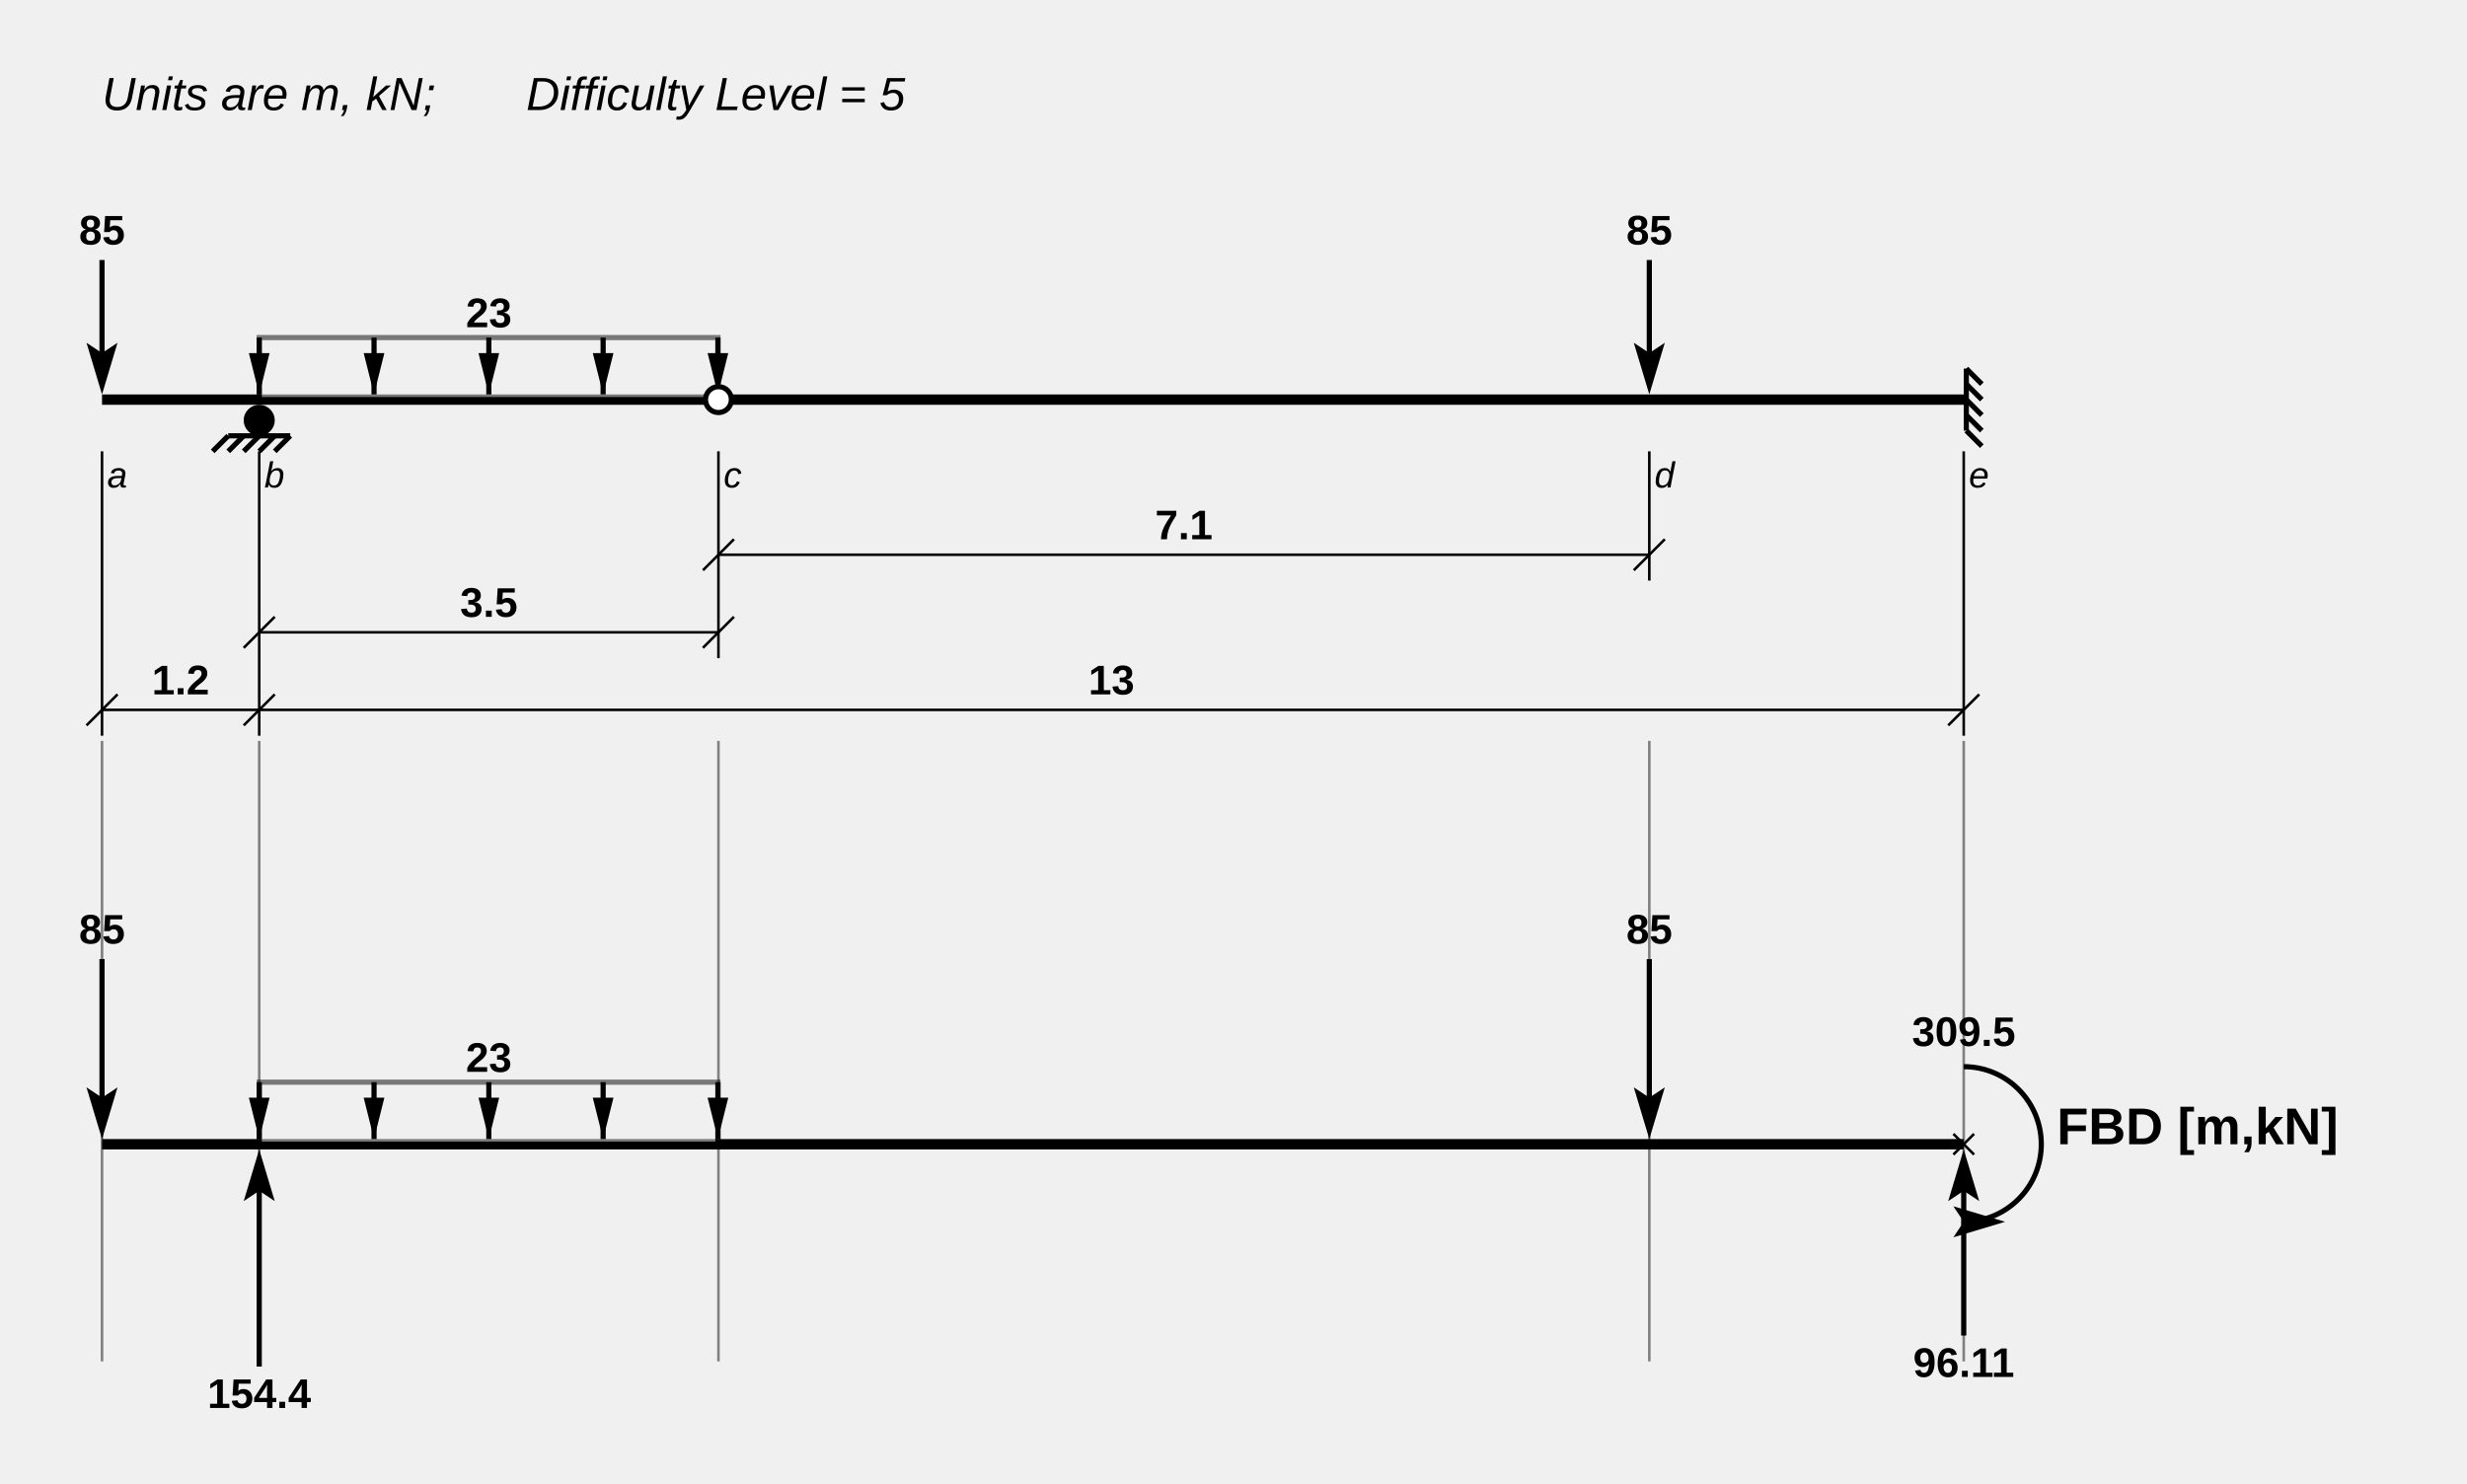
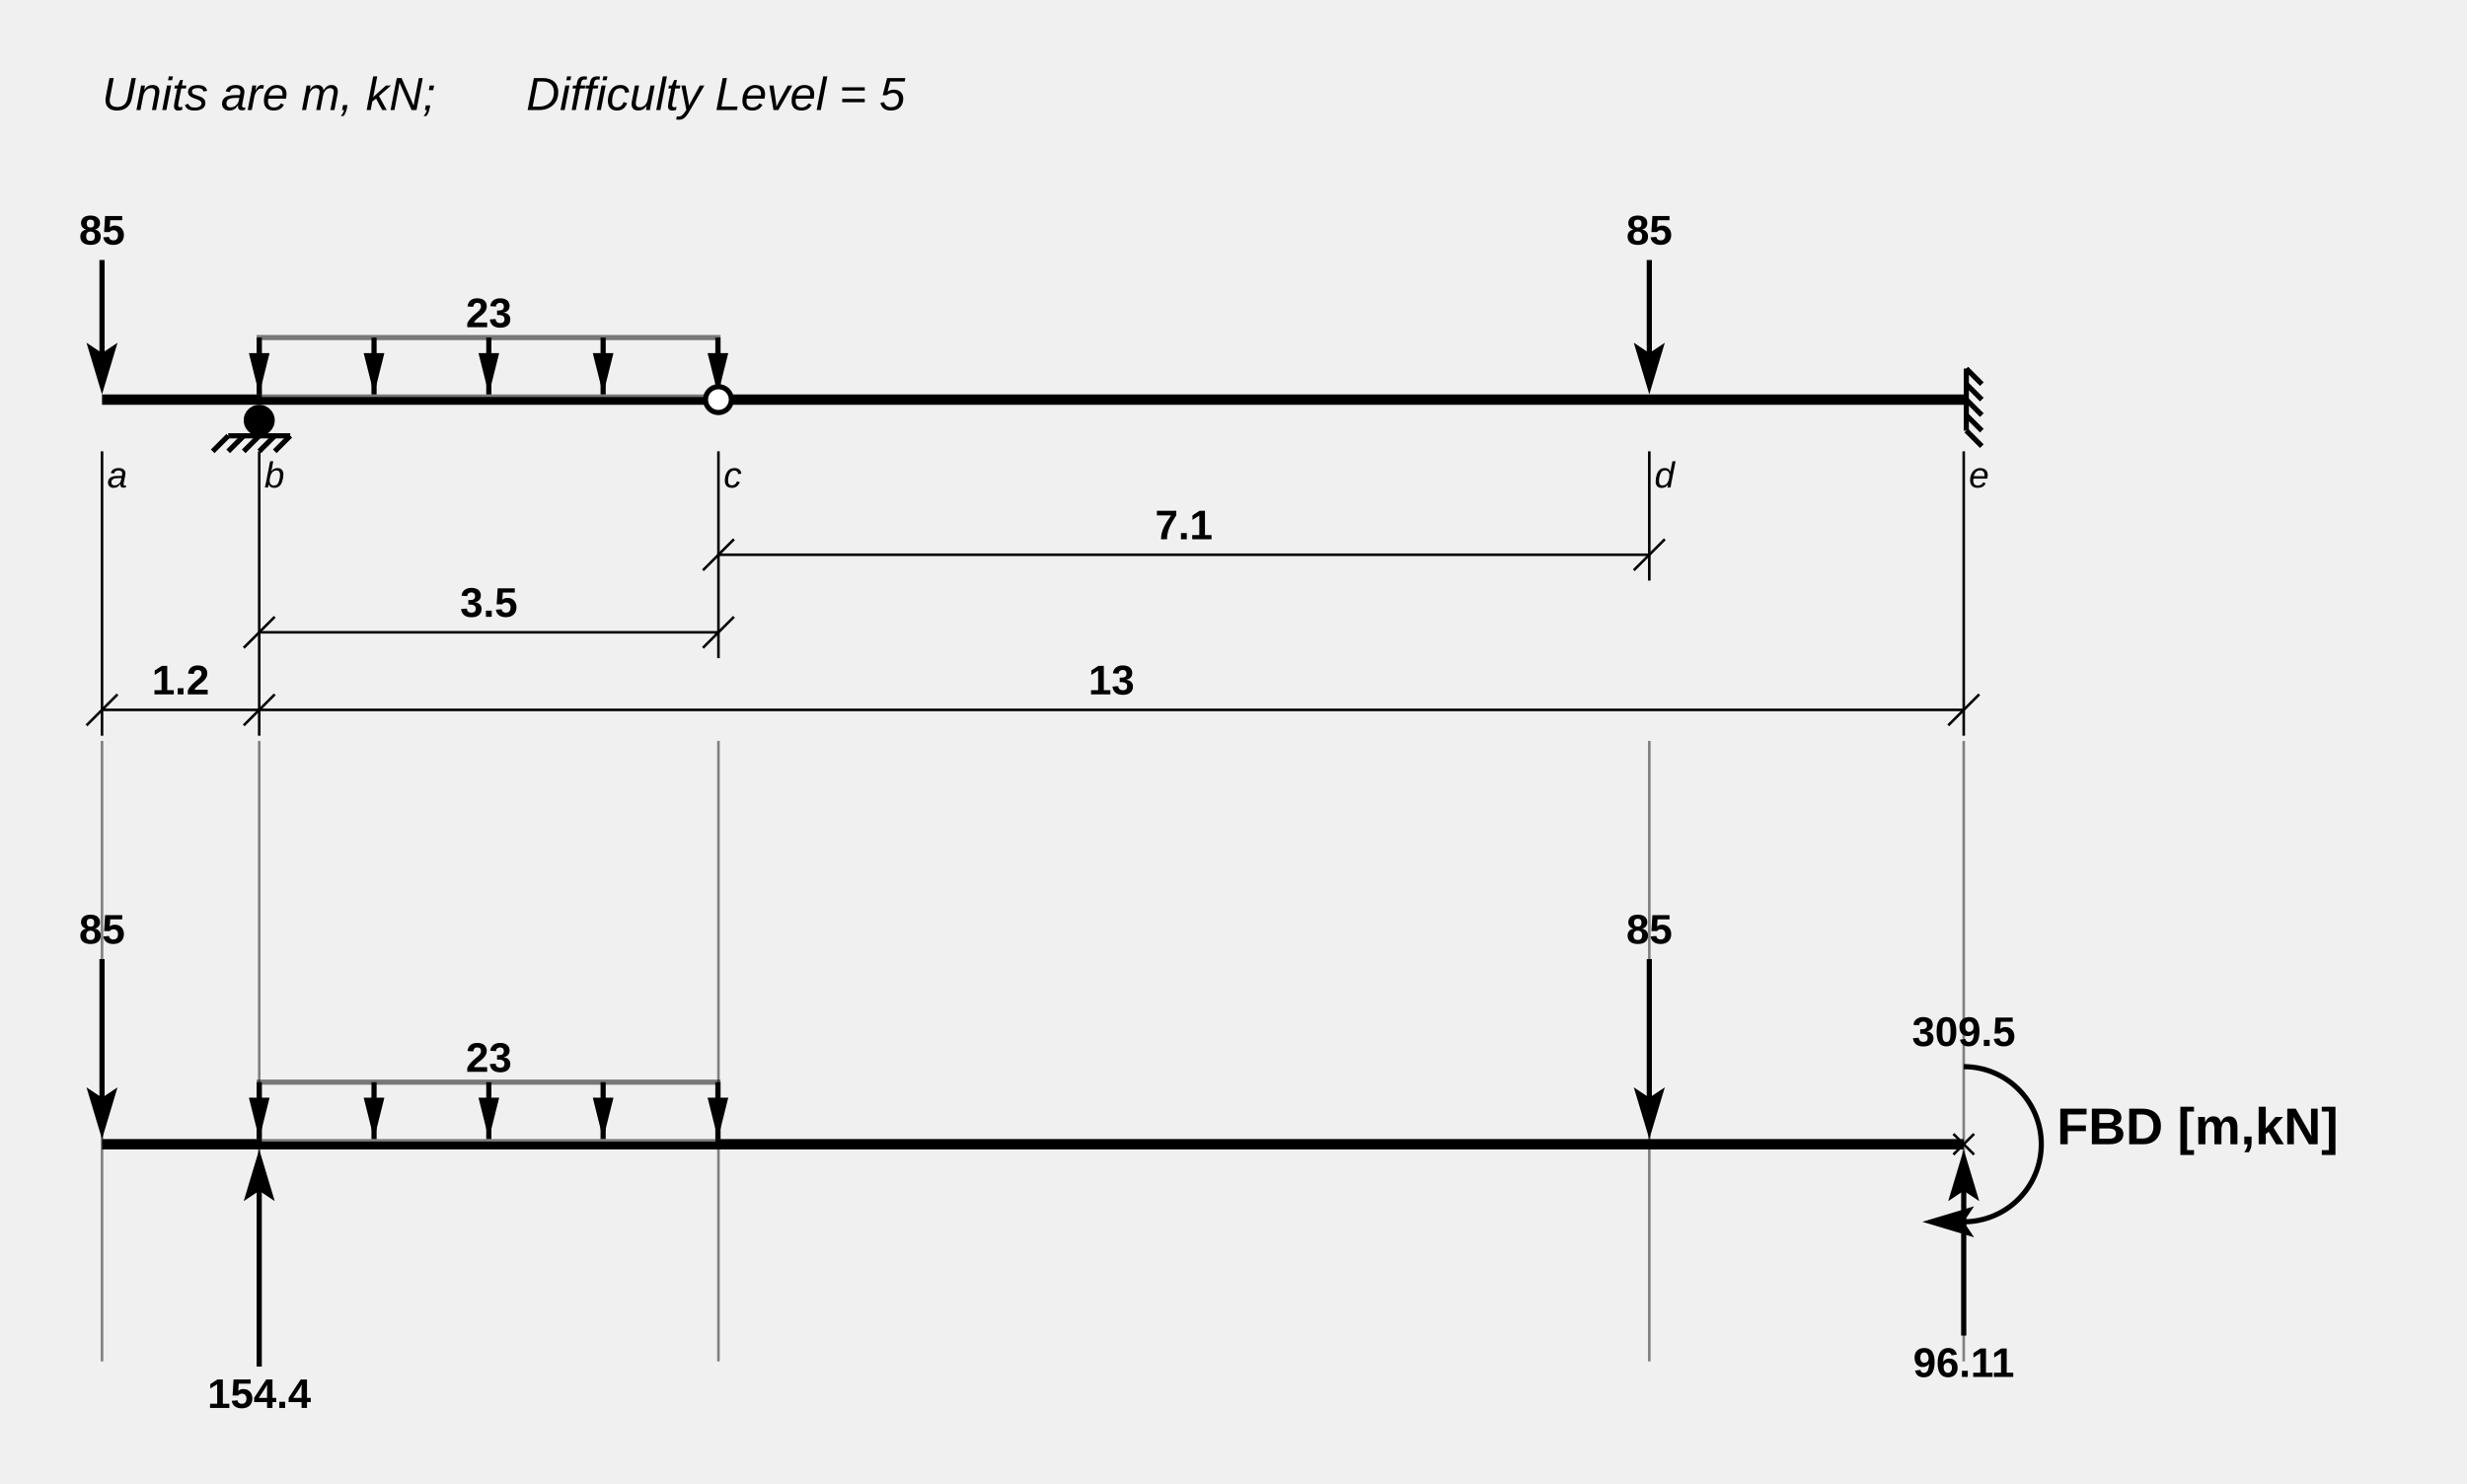
<svg xmlns="http://www.w3.org/2000/svg" xmlns:xlink="http://www.w3.org/1999/xlink" id="svg231" viewBox="0 0 476.993 286.803" height="3.983in" width="6.625in" version="1.1">
  <defs id="defs61">
    <style id="style2" type="text/css">
    .elem {
	stroke-width: 2.0;
	stroke: black;
	}
    path.dim {
       stroke-width: 0.5;
       stroke: black;
       }
    path.guides {
       stroke-width: 0.5;
       stroke: grey;
       }
    text.dwglabel {
       font-family: Verdana, Arial;
       font-size: 10px;
       font-weight: bold;
       fill: black;
       text-align: center;
       text-anchor: start;
       }
    text.dim {
       font-family: Verdana, Arial;
       font-size: 8px;
       font-weight: bold;
       fill: black;
       text-align: center;
       text-anchor: middle;
       }
    text.guides {
       font-family: Verdana, Arial;
       font-size: 8px;
       font-weight: normal;
       font-style: italic;
       fill: black;
       text-align: center;
       text-anchor: middle;
       }
    text.vmlabel {
       font-family: Verdana, Arial;
       font-size: 8px;
       font-style: italic;
       fill: black;
       }
    text.notes {
       font-family: Verdana, Arial;
       font-size: 9px;
       font-weight: normal;
       font-style: italic;
       fill: black;
       text-align: center;
       text-anchor: left;
       }
    text.ptlabel {
       font-family: Verdana, Arial;
       font-size: 7px;
       font-style: italic;
       fill: black;
       text-align: center;
       text-anchor: start;
       }
     path.cload {
       fill: none;
       stroke-width: 1;
       stroke: black; 
       marker-end: url(#CLArrowEnd);
     }
      path.mload {
       fill: none;
       stroke-width: 1;
       stroke: black; 
       marker-end: url(#MLArrowEnd);
     }
      path.mloadInkscape {
       fill: none;
       stroke-width: 1;
       stroke: black; 
       marker-end: url(#MLArrowStart);
     }
     polygon.dload {
       fill: rgb(240,240,240);
       opacity: 0.5; /* if &lt; 1, REALLY slows down printing of the pdfs */
       stroke-width: 1;
       stroke: black; 
     }
     path.dload {
       fill: none;
       stroke-width: 1;
       stroke: black; 
       marker-end: url(#DLArrowEnd);
     }
     path.dloadna {
       fill: none;
       stroke-width: 1;
       stroke: black; 
     }
     path.vdiag {
       fill: url(#crosshatch45);
       stroke-width: 1;
       stroke: black; 
     }
     path.mdiag {
       fill: url(#crosshatch45);
       stroke-width: 1;
       stroke: black; 
     }

    </style>
    <g transform="translate(0,1)" id="PinnedSupport">
      <path style="opacity:1;fill:#000000;stroke:#000000;stroke-width:0" id="path4" d="M 0,0 4,6 H -4 Z" />
      <path style="fill:none;stroke:#000000;stroke-width:1" id="path6" d="M -6,6 H 6" />
      <path style="fill:none;stroke:#000000;stroke-width:1" id="path8" d="M 6,6 3,9 M 3,6 0,9 M 0,6 -3,9 m 0,-3 -3,3 m 0,-3 -3,3" />
    </g>
    <g transform="translate(0,1)" id="RollerSupport">
      <circle style="opacity:1;fill:#000000;stroke:#000000;stroke-width:0" id="circle11" r="3" cy="3" cx="0" />
      <path style="fill:none;stroke:#000000;stroke-width:1" id="path13" d="M -6,6 H 6" />
      <path style="fill:none;stroke:#000000;stroke-width:1" id="path15" d="M 6,6 3,9 M 3,6 0,9 M 0,6 -3,9 m 0,-3 -3,3 m 0,-3 -3,3" />
    </g>
    <g transform="translate(-0.5)" id="LFixedSupport">
      <path style="fill:none;stroke:#000000;stroke-width:1" id="path18" d="M 0,-6 V 6" />
      <path style="fill:none;stroke:#000000;stroke-width:1" id="path20" d="m 0,-6 -3,3 m 3,0 -3,3 m 3,0 -3,3 m 3,0 -3,3 m 3,0 -3,3" />
    </g>
    <g id="RFixedSupport">
      <use height="100%" width="100%" y="0" x="0" id="use23" transform="scale(-1,1)" xlink:href="#LFixedSupport" />
    </g>
    <g id="Hinge">
      <circle style="fill:#ffffff;stroke:#000000;stroke-width:1" id="circle26" r="2.5" cy="0" cx="0" />
    </g>
    <g id="ShearRelease">
      <rect style="fill:#ffffff;stroke:none" id="rect29" height="12" width="6" y="-6" x="-3" />
      <circle style="fill:#ffffff;stroke:#000000" id="circle31" strokewidth="0.5" r="2" cy="-6" cx="0" />
      <circle style="fill:#ffffff;stroke:#000000" id="circle33" strokewidth="0.5" r="2" cy="0" cx="0" />
      <circle style="fill:#ffffff;stroke:#000000" id="circle35" strokewidth="0.5" r="2" cy="6" cx="0" />
      <path style="stroke:#000000;stroke-width:1" id="path37" d="M -3,-9 V 9 M 3,-9 V 9" />
    </g>
    <marker refY="2" refX="0" viewBox="0 0 8 4" orient="auto" markerHeight="4" markerWidth="8" markerUnits="userSpaceOnUse" id="DLArrowStart">
      <path id="path40" d="M 0,2 8,0 v 4 z" />
    </marker>
    <marker refY="2" refX="8" viewBox="0 0 8 4" orient="auto" markerHeight="4" markerWidth="8" markerUnits="userSpaceOnUse" id="DLArrowEnd">
      <path id="path43" d="M 0,0 8,2 0,4 Z" />
    </marker>
    <marker refY="3" refX="3" viewBox="0 0 10 6" orient="auto" markerHeight="6" markerWidth="10" markerUnits="userSpaceOnUse" id="CLArrowStart">
      <path id="path46" d="M 0,3 10,0 8,3 10,6 Z" />
    </marker>
    <marker refY="3" refX="7" viewBox="0 0 10 6" orient="auto" markerHeight="6" markerWidth="10" markerUnits="userSpaceOnUse" id="CLArrowEnd">
      <path id="path49" d="M 0,0 10,3 0,6 2,3 Z" />
    </marker>
    <marker refY="3" refX="8" viewBox="0 0 10 6" orient="auto" markerHeight="6" markerWidth="10" markerUnits="userSpaceOnUse" id="MLArrowStart">
      <path id="path52" d="M 10,0 0,3 10,6 8,3 Z" />
    </marker>
    <marker refY="3" refX="2" viewBox="0 0 10 6" orient="auto" markerHeight="6" markerWidth="10" markerUnits="userSpaceOnUse" id="MLArrowEnd">
      <path id="path55" d="M 0,0 10,3 0,6 2,3 Z" />
    </marker>
    <pattern viewBox="0 0 10 10" height="10" width="10" y="0" x="0" patternUnits="userSpaceOnUse" id="crosshatch45">
      <path id="path58" stroke-width="0.2" stroke="grey" fill="none" d="M 0 0 L 10 10" />
    </pattern>
  </defs>
  <g id="g229" transform="translate(19.70078,77.28184)">
    <path style="stroke:#000000;stroke-width:2" id="path65" d="M 0,0 H 360" class="elem" />
    <g id="g83" transform="translate(30.4)">
      <polygon style="opacity:0.5;fill:#f0f0f0;stroke:#000000;stroke-width:1" id="polygon69" class="dload" points="88.7,-12 88.7,0 0,0 0,-12 " />
      <path style="fill:none;stroke:#000000;stroke-width:1;marker-end:url(#DLArrowEnd)" id="path71" d="M 0,-12 V -1" class="dload" />
      <path style="fill:none;stroke:#000000;stroke-width:1;marker-end:url(#DLArrowEnd)" id="path73" d="M 22.2,-12 V -1" class="dload" />
      <path style="fill:none;stroke:#000000;stroke-width:1;marker-end:url(#DLArrowEnd)" id="path75" d="M 44.4,-12 V -1" class="dload" />
      <path style="fill:none;stroke:#000000;stroke-width:1;marker-end:url(#DLArrowEnd)" id="path77" d="M 66.5,-12 V -1" class="dload" />
      <path style="fill:none;stroke:#000000;stroke-width:1;marker-end:url(#DLArrowEnd)" id="path79" d="M 88.7,-12 V -1" class="dload" />
      <text id="text81" class="dim" x="44.4" y="-12" dy="-2" dx="0" style="font-weight:bold;font-size:8px;font-family:Verdana, Arial;text-align:center;text-anchor:middle;fill:#000000">23</text>
    </g>
    <g id="g91" transform="translate(0,-1)">
      <path style="fill:none;stroke:#000000;stroke-width:1;marker-end:url(#CLArrowEnd)" id="path87" d="M 0,-26 V -3" class="cload" />
      <text style="font-weight:bold;font-size:8px;font-family:Verdana, Arial;text-align:center;text-anchor:middle;fill:#000000" id="text89" dy="-3" class="dim" x="0" y="-26">85</text>
    </g>
    <g id="g99" transform="translate(299.2,-1)">
      <path style="fill:none;stroke:#000000;stroke-width:1;marker-end:url(#CLArrowEnd)" id="path95" d="M 0,-26 V -3" class="cload" />
      <text style="font-weight:bold;font-size:8px;font-family:Verdana, Arial;text-align:center;text-anchor:middle;fill:#000000" id="text97" dy="-3" class="dim" x="0" y="-26">85</text>
    </g>
    <use height="100%" width="100%" id="use101" xlink:href="#RollerSupport" x="30.4" y="0" />
    <use height="100%" width="100%" id="use103" xlink:href="#Hinge" x="119.2" y="0" />
    <use height="100%" width="100%" id="use105" xlink:href="#RFixedSupport" x="360" y="0" />
    <path style="stroke:#000000;stroke-width:0.5" id="path107" d="M 299.2,10 V 35" class="dim" />
    <path style="stroke:#000000;stroke-width:0.5" id="path109" d="m 119.2,30 h 180" class="dim" />
    <path style="stroke:#000000;stroke-width:0.5" id="path111" d="m 119.2,30 m -3,3 6,-6" class="dim" />
    <path style="stroke:#000000;stroke-width:0.5" id="path113" d="m 299.2,30 m -3,3 6,-6" class="dim" />
    <text style="font-weight:bold;font-size:8px;font-family:Verdana, Arial;text-align:center;text-anchor:middle;fill:#000000" id="text115" dy="-3" class="dim" x="209.2" y="30">7.1</text>
    <path style="stroke:#000000;stroke-width:0.5" id="path117" d="M 119.2,10 V 50" class="dim" />
    <path style="stroke:#000000;stroke-width:0.5" id="path119" d="m 30.4,45 h 88.7" class="dim" />
    <path style="stroke:#000000;stroke-width:0.5" id="path121" d="m 30.4,45 m -3,3 6,-6" class="dim" />
    <path style="stroke:#000000;stroke-width:0.5" id="path123" d="m 119.2,45 m -3,3 6,-6" class="dim" />
    <text style="font-weight:bold;font-size:8px;font-family:Verdana, Arial;text-align:center;text-anchor:middle;fill:#000000" id="text125" dy="-3" class="dim" x="74.8" y="45">3.5</text>
    <path style="stroke:#000000;stroke-width:0.5" id="path127" d="M 0,10 V 65" class="dim" />
    <path style="stroke:#000000;stroke-width:0.5" id="path129" d="M 30.4,10 V 65" class="dim" />
    <path style="stroke:#000000;stroke-width:0.5" id="path131" d="M 0,60 H 30.4" class="dim" />
    <path style="stroke:#000000;stroke-width:0.5" id="path133" d="m 0,60 m -3,3 6,-6" class="dim" />
    <path style="stroke:#000000;stroke-width:0.5" id="path135" d="m 30.4,60 m -3,3 6,-6" class="dim" />
    <text style="font-weight:bold;font-size:8px;font-family:Verdana, Arial;text-align:center;text-anchor:middle;fill:#000000" id="text137" dy="-3" class="dim" x="15.2" y="60">1.2</text>
    <path style="stroke:#000000;stroke-width:0.5" id="path139" d="M 360,10 V 65" class="dim" />
    <path style="stroke:#000000;stroke-width:0.5" id="path141" d="M 30.4,60 H 360" class="dim" />
    <path style="stroke:#000000;stroke-width:0.5" id="path143" d="m 360,60 m -3,3 6,-6" class="dim" />
    <text style="font-weight:bold;font-size:8px;font-family:Verdana, Arial;text-align:center;text-anchor:middle;fill:#000000" id="text145" dy="-3" class="dim" x="195.2" y="60">13</text>
    <text style="font-style:italic;font-size:7px;font-family:Verdana, Arial;text-align:center;text-anchor:start;fill:#000000" id="text147" dx="1" class="ptlabel" x="0" y="17">a</text>
    <text style="font-style:italic;font-size:7px;font-family:Verdana, Arial;text-align:center;text-anchor:start;fill:#000000" id="text149" dx="1" class="ptlabel" x="30.4" y="17">b</text>
    <text style="font-style:italic;font-size:7px;font-family:Verdana, Arial;text-align:center;text-anchor:start;fill:#000000" id="text151" dx="1" class="ptlabel" x="119.2" y="17">c</text>
    <text style="font-style:italic;font-size:7px;font-family:Verdana, Arial;text-align:center;text-anchor:start;fill:#000000" id="text153" dx="1" class="ptlabel" x="299.2" y="17">d</text>
    <text style="font-style:italic;font-size:7px;font-family:Verdana, Arial;text-align:center;text-anchor:start;fill:#000000" id="text155" dx="1" class="ptlabel" x="360" y="17">e</text>
    <text style="font-style:italic;font-weight:normal;font-size:9px;font-family:Verdana, Arial;text-align:center;fill:#000000" id="text157" class="notes" xml:space="preserve" x="0" y="-56">Units are m, kN;       Difficulty Level = 5</text>
    <g style="visibility:visible" visibility="visible" id="fbd-guides">
      <path style="stroke:#808080;stroke-width:0.5" id="path159" d="M 0,66 V 186 M 30.4,66 V 186 M 119.2,66 V 186 M 299.2,66 V 186 M 360,66 v 120" class="guides" />
    </g>
    <g style="visibility:visible" transform="translate(0,144)" visibility="visible" id="beam-fb-diagram">
      <path style="stroke:#000000;stroke-width:2" id="path164" d="M 0,0 H 360" class="elem" />
      <g id="g182" transform="translate(30.4)">
        <polygon style="opacity:0.5;fill:#f0f0f0;stroke:#000000;stroke-width:1" id="polygon168" class="dload" points="88.7,-12 88.7,0 0,0 0,-12 " />
        <path style="fill:none;stroke:#000000;stroke-width:1;marker-end:url(#DLArrowEnd)" id="path170" d="M 0,-12 V -1" class="dload" />
        <path style="fill:none;stroke:#000000;stroke-width:1;marker-end:url(#DLArrowEnd)" id="path172" d="M 22.2,-12 V -1" class="dload" />
        <path style="fill:none;stroke:#000000;stroke-width:1;marker-end:url(#DLArrowEnd)" id="path174" d="M 44.4,-12 V -1" class="dload" />
        <path style="fill:none;stroke:#000000;stroke-width:1;marker-end:url(#DLArrowEnd)" id="path176" d="M 66.5,-12 V -1" class="dload" />
        <path style="fill:none;stroke:#000000;stroke-width:1;marker-end:url(#DLArrowEnd)" id="path178" d="M 88.7,-12 V -1" class="dload" />
        <text id="text180" class="dim" x="44.4" y="-12" dy="-2" dx="0" style="font-weight:bold;font-size:8px;font-family:Verdana, Arial;text-align:center;text-anchor:middle;fill:#000000">23</text>
      </g>
      <g id="g190" transform="translate(0,-1)">
        <path style="fill:none;stroke:#000000;stroke-width:1;marker-end:url(#CLArrowEnd)" id="path186" d="M 0,-34.8 V -3" class="cload" />
        <text style="font-weight:bold;font-size:8px;font-family:Verdana, Arial;text-align:center;text-anchor:middle;fill:#000000" id="text188" dy="-3" class="dim" x="0" y="-34.8">85</text>
      </g>
      <g id="g198" transform="translate(299.2,-1)">
        <path style="fill:none;stroke:#000000;stroke-width:1;marker-end:url(#CLArrowEnd)" id="path194" d="M 0,-34.8 V -3" class="cload" />
        <text style="font-weight:bold;font-size:8px;font-family:Verdana, Arial;text-align:center;text-anchor:middle;fill:#000000" id="text196" dy="-3" class="dim" x="0" y="-34.8">85</text>
      </g>
      <g id="g206" transform="translate(30.4,1)">
        <path style="fill:none;stroke:#000000;stroke-width:1;marker-end:url(#CLArrowEnd)" id="path202" d="M 0,42 V 3" class="cload" />
        <text style="font-weight:bold;font-size:8px;font-family:Verdana, Arial;text-align:center;text-anchor:middle;fill:#000000" id="text204" dy="8" class="dim" x="0" y="42">154.4</text>
      </g>
      <g id="g214" transform="translate(360,1)">
        <path style="fill:none;stroke:#000000;stroke-width:1;marker-end:url(#CLArrowEnd)" id="path210" d="M 0,36 V 3" class="cload" />
        <text style="font-weight:bold;font-size:8px;font-family:Verdana, Arial;text-align:center;text-anchor:middle;fill:#000000" id="text212" dy="8" class="dim" x="0" y="36">96.11</text>
      </g>
      <g id="g224" transform="translate(360)">
        <path style="stroke:#000000;stroke-width:0.5" id="path218" d="M -2,-2 2,2 M -2,2 2,-2" class="dim" />
-         <path style="fill:none;stroke:#000000;stroke-width:1;marker-end:url(#MLArrowStart)" id="path220" d="M 0,-15 A 15,15 0 0 1 0,15" class="mloadInkscape" />
+         <path style="fill:none;stroke:#000000;stroke-width:1;marker-end:url(#MLArrowEnd)" id="path220" d="M 0,-15 A 15,15 0 0 1 0,15" class="mloadInkscape" />
        <text style="font-weight:bold;font-size:8px;font-family:Verdana, Arial;text-align:center;text-anchor:middle;fill:#000000" id="text222" dy="-4" class="dim" x="0" y="-15">309.5</text>
      </g>
      <text style="font-weight:bold;font-size:10px;font-family:Verdana, Arial;text-align:center;text-anchor:start;fill:#000000" id="text226" dx="18" class="dwglabel" y="0" x="360">FBD [m,kN]</text>
    </g>
  </g>
</svg>
